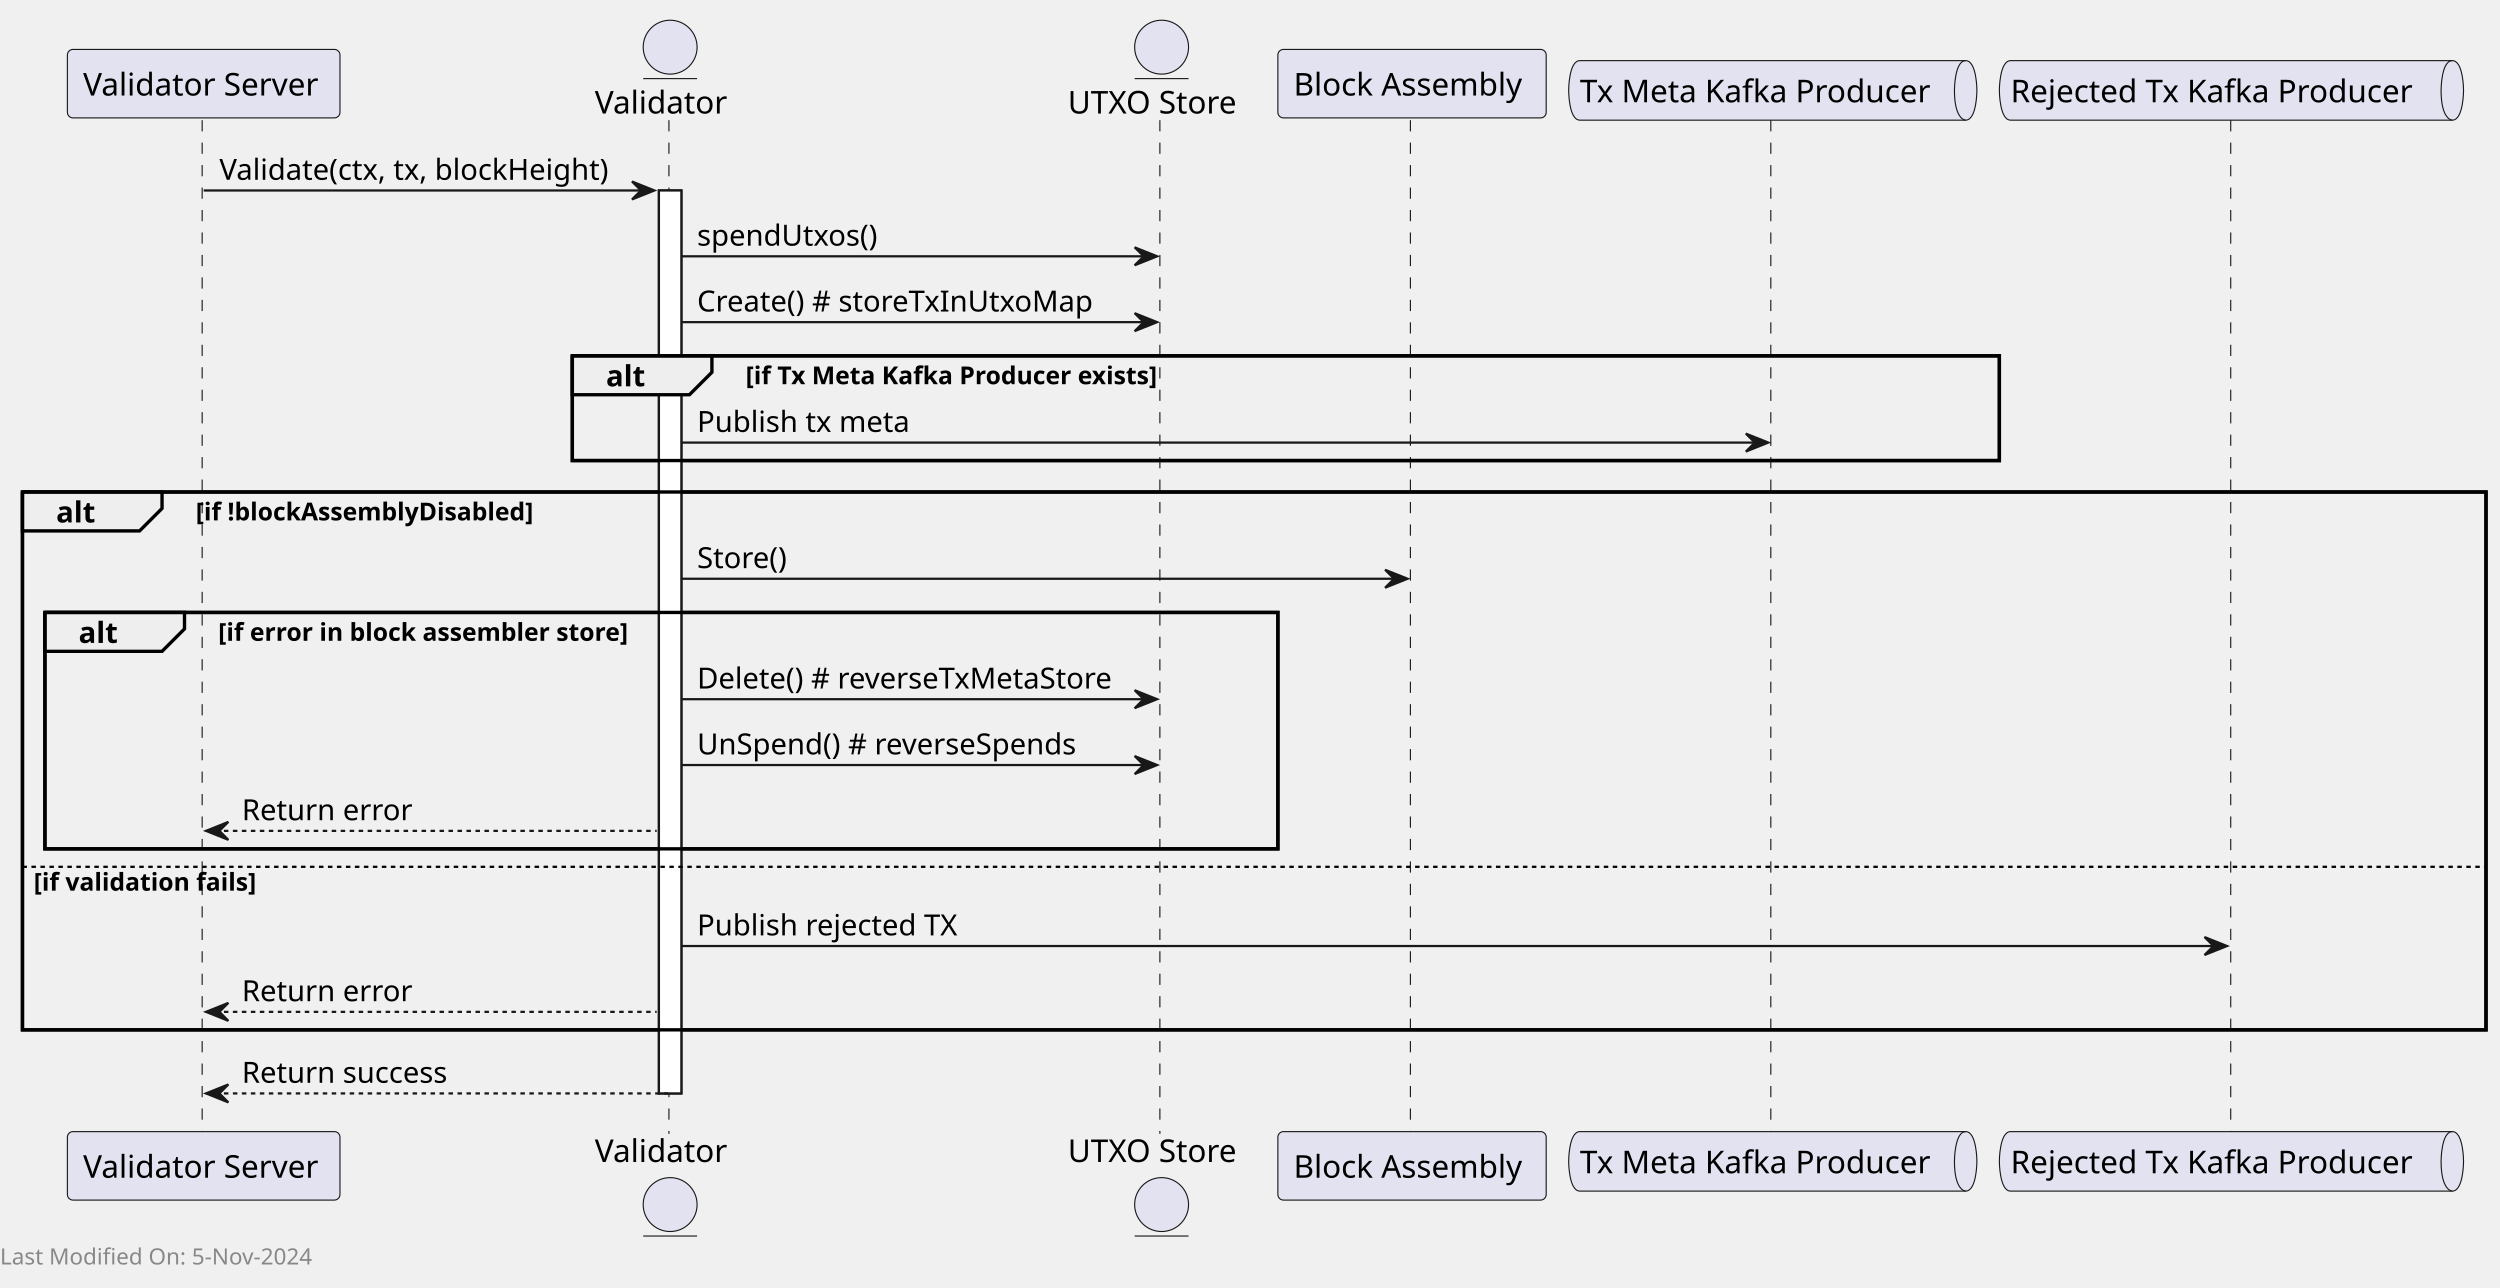
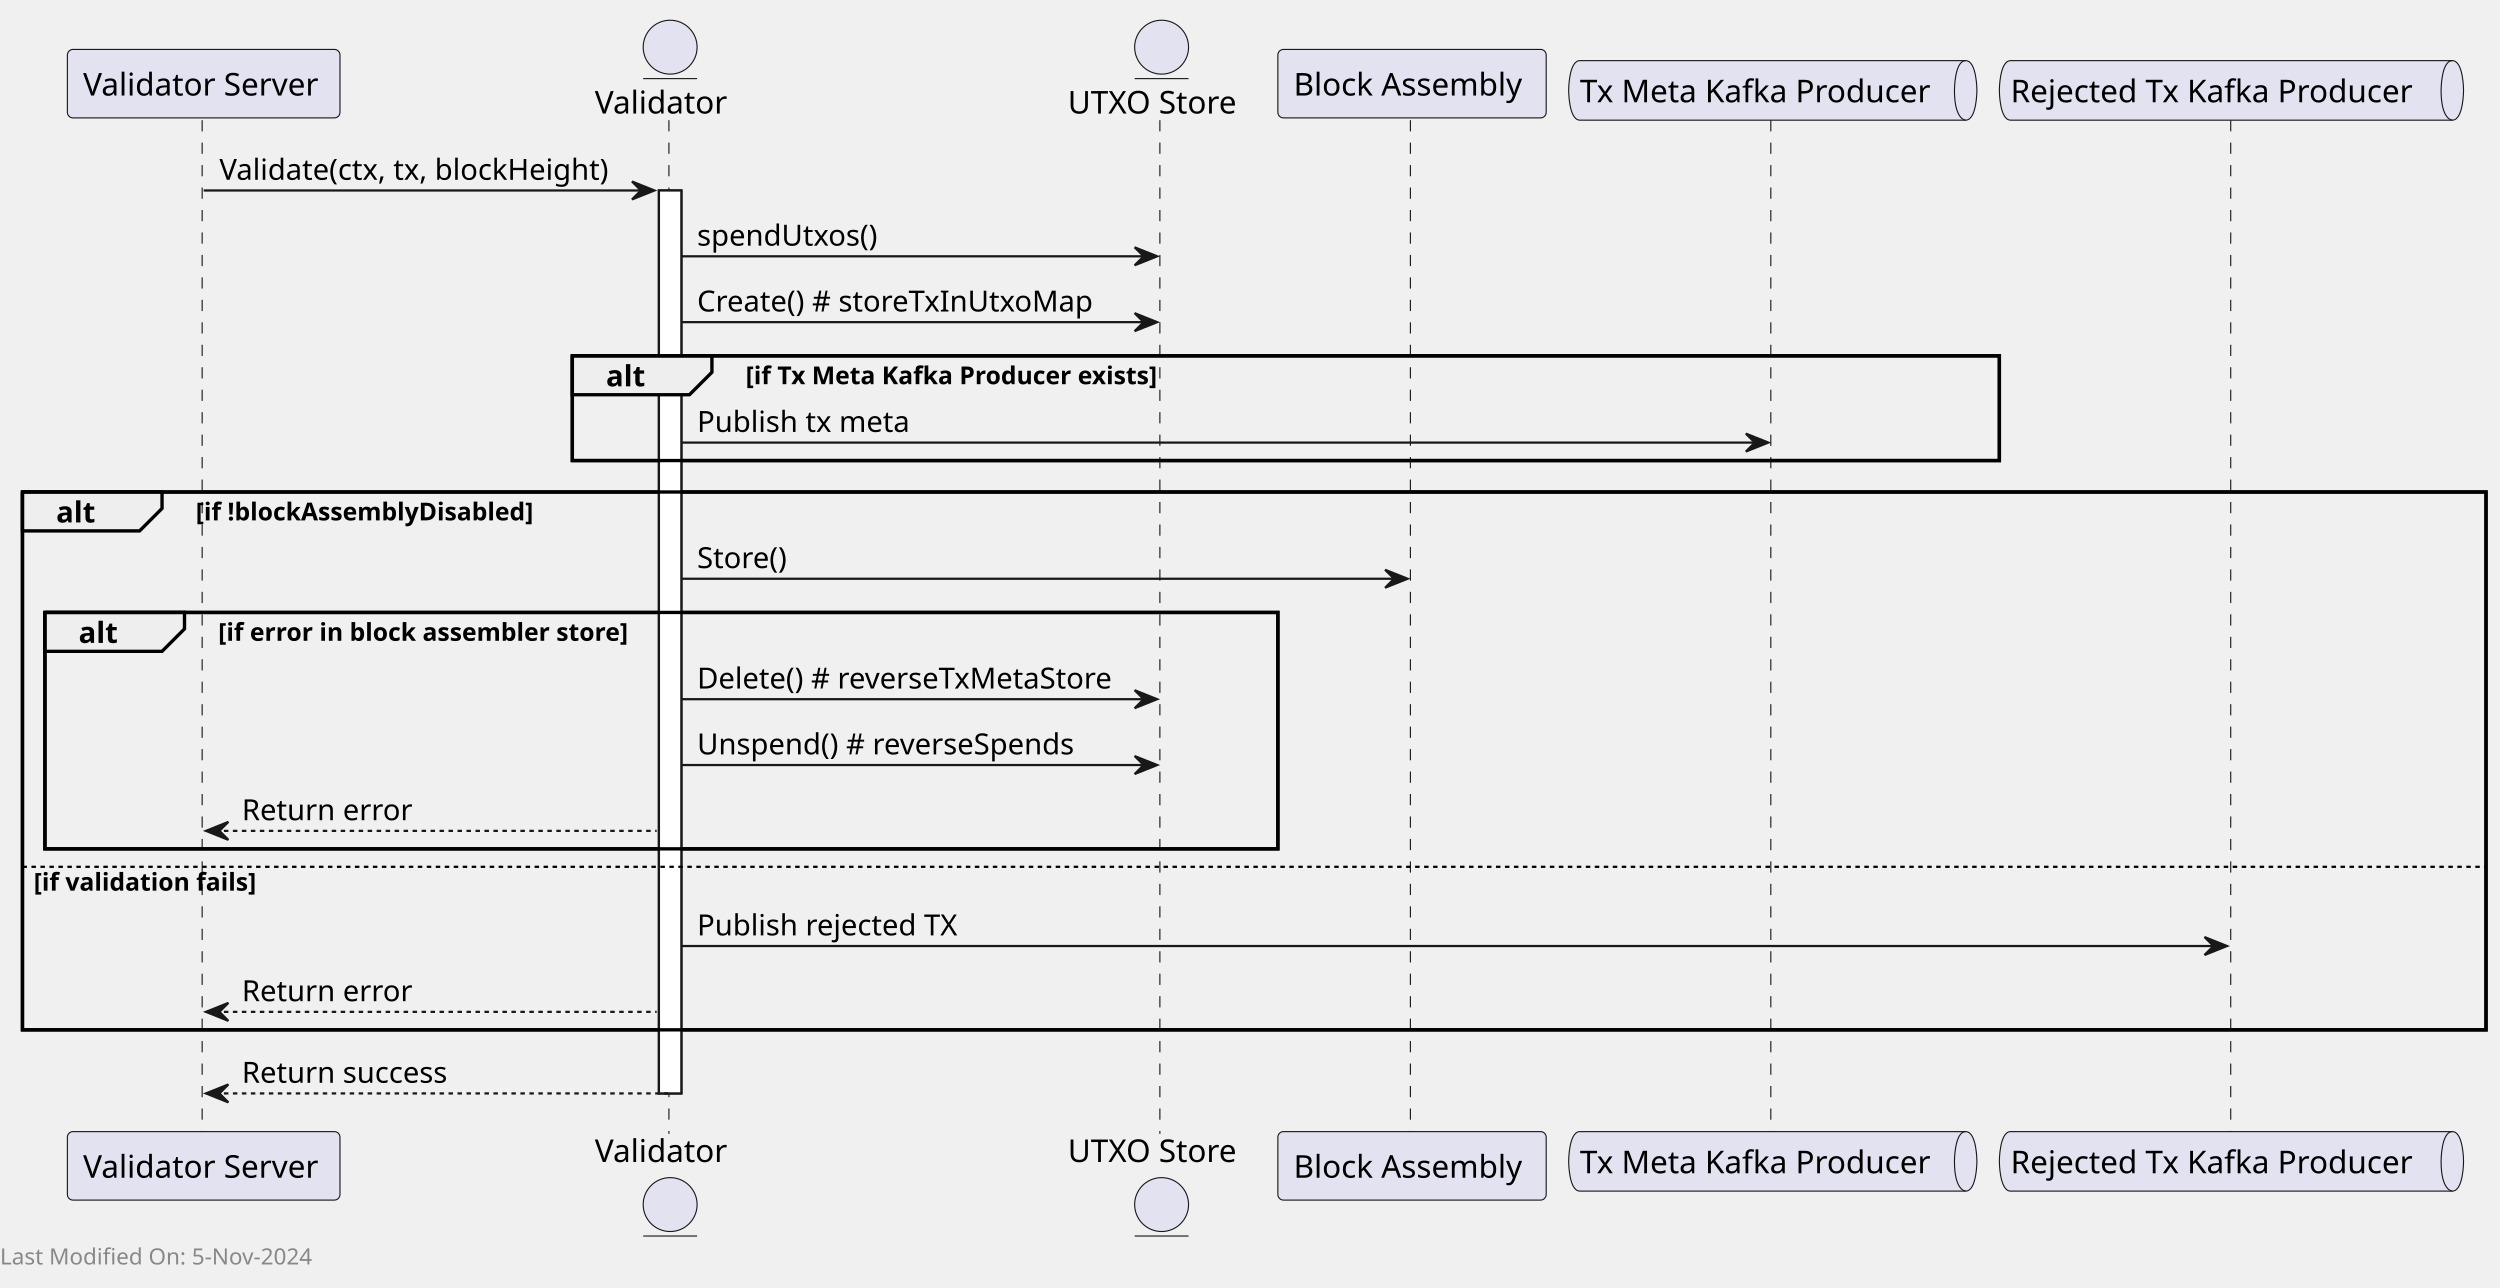
<svg xmlns="http://www.w3.org/2000/svg" contentStyleType="text/css" height="573px" preserveAspectRatio="none" style="width:1113px;height:573px;background:#FFFFFF;" version="1.1" viewBox="0 0 1113 573" width="1113px" zoomAndPan="magnify">
  <defs />
  <g>
    <rect fill="#FFFFFF" height="401.992" style="stroke:#181818;stroke-width:1.0;" width="10" x="293.349" y="84.799" />
    <rect fill="none" height="46.621" style="stroke:#000000;stroke-width:1.5;" width="635.311" x="254.806" y="158.42" />
    <rect fill="none" height="239.44" style="stroke:#000000;stroke-width:1.5;" width="1096.772" x="10" y="219.041" />
    <rect fill="none" height="105.242" style="stroke:#000000;stroke-width:1.5;" width="548.907" x="20" y="272.662" />
    <line style="stroke:#181818;stroke-width:0.5;stroke-dasharray:5.0,5.0;" x1="90" x2="90" y1="53.488" y2="504.791" />
    <line style="stroke:#181818;stroke-width:0.5;stroke-dasharray:5.0,5.0;" x1="297.806" x2="297.806" y1="53.488" y2="504.791" />
    <line style="stroke:#181818;stroke-width:0.5;stroke-dasharray:5.0,5.0;" x1="516.38" x2="516.38" y1="53.488" y2="504.791" />
    <line style="stroke:#181818;stroke-width:0.5;stroke-dasharray:5.0,5.0;" x1="627.907" x2="627.907" y1="53.488" y2="504.791" />
    <line style="stroke:#181818;stroke-width:0.5;stroke-dasharray:5.0,5.0;" x1="788.365" x2="788.365" y1="53.488" y2="504.791" />
    <line style="stroke:#181818;stroke-width:0.5;stroke-dasharray:5.0,5.0;" x1="993.117" x2="993.117" y1="53.488" y2="504.791" />
    <rect fill="#E2E2F0" height="30.488" rx="2.5" ry="2.5" style="stroke:#181818;stroke-width:0.5;" width="121.358" x="30" y="22" />
    <text fill="#000000" font-family="sans-serif" font-size="14" lengthAdjust="spacing" textLength="107.358" x="37" y="42.535">Validator Server</text>
    <rect fill="#E2E2F0" height="30.488" rx="2.5" ry="2.5" style="stroke:#181818;stroke-width:0.5;" width="121.358" x="30" y="503.791" />
    <text fill="#000000" font-family="sans-serif" font-size="14" lengthAdjust="spacing" textLength="107.358" x="37" y="524.326">Validator Server</text>
    <text fill="#000000" font-family="sans-serif" font-size="14" lengthAdjust="spacing" textLength="61.086" x="264.806" y="50.535">Validator</text>
    <ellipse cx="298.349" cy="21" fill="#E2E2F0" rx="12" ry="12" style="stroke:#181818;stroke-width:0.5;" />
    <line style="stroke:#181818;stroke-width:0.5;" x1="286.349" x2="310.349" y1="35" y2="35" />
    <text fill="#000000" font-family="sans-serif" font-size="14" lengthAdjust="spacing" textLength="61.086" x="264.806" y="517.326">Validator</text>
    <ellipse cx="298.349" cy="536.279" fill="#E2E2F0" rx="12" ry="12" style="stroke:#181818;stroke-width:0.5;" />
    <line style="stroke:#181818;stroke-width:0.5;" x1="286.349" x2="310.349" y1="550.279" y2="550.279" />
    <text fill="#000000" font-family="sans-serif" font-size="14" lengthAdjust="spacing" textLength="77.526" x="475.38" y="50.535">UTXO Store</text>
    <ellipse cx="517.144" cy="21" fill="#E2E2F0" rx="12" ry="12" style="stroke:#181818;stroke-width:0.5;" />
    <line style="stroke:#181818;stroke-width:0.5;" x1="505.144" x2="529.144" y1="35" y2="35" />
    <text fill="#000000" font-family="sans-serif" font-size="14" lengthAdjust="spacing" textLength="77.526" x="475.38" y="517.326">UTXO Store</text>
    <ellipse cx="517.144" cy="536.279" fill="#E2E2F0" rx="12" ry="12" style="stroke:#181818;stroke-width:0.5;" />
    <line style="stroke:#181818;stroke-width:0.5;" x1="505.144" x2="529.144" y1="550.279" y2="550.279" />
    <rect fill="#E2E2F0" height="30.488" rx="2.5" ry="2.5" style="stroke:#181818;stroke-width:0.5;" width="119.458" x="568.907" y="22" />
    <text fill="#000000" font-family="sans-serif" font-size="14" lengthAdjust="spacing" textLength="105.458" x="575.907" y="42.535">Block Assembly</text>
    <rect fill="#E2E2F0" height="30.488" rx="2.5" ry="2.5" style="stroke:#181818;stroke-width:0.5;" width="119.458" x="568.907" y="503.791" />
    <text fill="#000000" font-family="sans-serif" font-size="14" lengthAdjust="spacing" textLength="105.458" x="575.907" y="524.326">Block Assembly</text>
    <path d="M703.365,27 L875.117,27 C880.117,27 880.117,40.244 880.117,40.244 C880.117,40.244 880.117,53.488 875.117,53.488 L703.365,53.488 C698.365,53.488 698.365,40.244 698.365,40.244 C698.365,40.244 698.365,27 703.365,27 " fill="#E2E2F0" style="stroke:#181818;stroke-width:0.5;" />
    <path d="M875.117,27 C870.117,27 870.117,40.244 870.117,40.244 C870.117,53.488 875.117,53.488 875.117,53.488 " fill="none" style="stroke:#181818;stroke-width:0.5;" />
    <text fill="#000000" font-family="sans-serif" font-size="14" lengthAdjust="spacing" textLength="161.752" x="703.365" y="45.535">Tx Meta Kafka Producer</text>
    <path d="M703.365,503.791 L875.117,503.791 C880.117,503.791 880.117,517.035 880.117,517.035 C880.117,517.035 880.117,530.279 875.117,530.279 L703.365,530.279 C698.365,530.279 698.365,517.035 698.365,517.035 C698.365,517.035 698.365,503.791 703.365,503.791 " fill="#E2E2F0" style="stroke:#181818;stroke-width:0.5;" />
    <path d="M875.117,503.791 C870.117,503.791 870.117,517.035 870.117,517.035 C870.117,530.279 875.117,530.279 875.117,530.279 " fill="none" style="stroke:#181818;stroke-width:0.5;" />
    <text fill="#000000" font-family="sans-serif" font-size="14" lengthAdjust="spacing" textLength="161.752" x="703.365" y="522.326">Tx Meta Kafka Producer</text>
    <path d="M895.117,27 L1091.772,27 C1096.772,27 1096.772,40.244 1096.772,40.244 C1096.772,40.244 1096.772,53.488 1091.772,53.488 L895.117,53.488 C890.117,53.488 890.117,40.244 890.117,40.244 C890.117,40.244 890.117,27 895.117,27 " fill="#E2E2F0" style="stroke:#181818;stroke-width:0.5;" />
    <path d="M1091.772,27 C1086.772,27 1086.772,40.244 1086.772,40.244 C1086.772,53.488 1091.772,53.488 1091.772,53.488 " fill="none" style="stroke:#181818;stroke-width:0.5;" />
    <text fill="#000000" font-family="sans-serif" font-size="14" lengthAdjust="spacing" textLength="186.655" x="895.117" y="45.535">Rejected Tx Kafka Producer</text>
    <path d="M895.117,503.791 L1091.772,503.791 C1096.772,503.791 1096.772,517.035 1096.772,517.035 C1096.772,517.035 1096.772,530.279 1091.772,530.279 L895.117,530.279 C890.117,530.279 890.117,517.035 890.117,517.035 C890.117,517.035 890.117,503.791 895.117,503.791 " fill="#E2E2F0" style="stroke:#181818;stroke-width:0.5;" />
    <path d="M1091.772,503.791 C1086.772,503.791 1086.772,517.035 1086.772,517.035 C1086.772,530.279 1091.772,530.279 1091.772,530.279 " fill="none" style="stroke:#181818;stroke-width:0.5;" />
    <text fill="#000000" font-family="sans-serif" font-size="14" lengthAdjust="spacing" textLength="186.655" x="895.117" y="522.326">Rejected Tx Kafka Producer</text>
    <rect fill="#FFFFFF" height="401.992" style="stroke:#181818;stroke-width:1.0;" width="10" x="293.349" y="84.799" />
    <polygon fill="#181818" points="281.349,80.799,291.349,84.799,281.349,88.799,285.349,84.799" style="stroke:#181818;stroke-width:1.0;" />
    <line style="stroke:#181818;stroke-width:1.0;" x1="90.679" x2="287.349" y1="84.799" y2="84.799" />
    <text fill="#000000" font-family="sans-serif" font-size="13" lengthAdjust="spacing" textLength="183.669" x="97.679" y="80.057">Validate(ctx, tx, blockHeight)</text>
    <polygon fill="#181818" points="505.144,110.109,515.144,114.109,505.144,118.109,509.144,114.109" style="stroke:#181818;stroke-width:1.0;" />
    <line style="stroke:#181818;stroke-width:1.0;" x1="303.349" x2="511.144" y1="114.109" y2="114.109" />
    <text fill="#000000" font-family="sans-serif" font-size="13" lengthAdjust="spacing" textLength="83.211" x="310.349" y="109.367">spendUtxos()</text>
    <polygon fill="#181818" points="505.144,139.42,515.144,143.42,505.144,147.42,509.144,143.42" style="stroke:#181818;stroke-width:1.0;" />
    <line style="stroke:#181818;stroke-width:1.0;" x1="303.349" x2="511.144" y1="143.42" y2="143.42" />
    <text fill="#000000" font-family="sans-serif" font-size="13" lengthAdjust="spacing" textLength="182.171" x="310.349" y="138.678">Create() # storeTxInUtxoMap</text>
    <path d="M254.806,158.42 L316.944,158.42 L316.944,165.731 L306.944,175.731 L254.806,175.731 L254.806,158.42 " fill="#EEEEEE" style="stroke:#000000;stroke-width:1.5;" />
    <rect fill="none" height="46.621" style="stroke:#000000;stroke-width:1.5;" width="635.311" x="254.806" y="158.42" />
    <text fill="#000000" font-family="sans-serif" font-size="13" font-weight="bold" lengthAdjust="spacing" textLength="17.139" x="269.806" y="171.988">alt</text>
    <text fill="#000000" font-family="sans-serif" font-size="11" font-weight="bold" lengthAdjust="spacing" textLength="192.129" x="331.944" y="171.055">[if Tx Meta Kafka Producer exists]</text>
    <polygon fill="#181818" points="777.241,193.041,787.241,197.041,777.241,201.041,781.241,197.041" style="stroke:#181818;stroke-width:1.0;" />
    <line style="stroke:#181818;stroke-width:1.0;" x1="303.349" x2="783.241" y1="197.041" y2="197.041" />
    <text fill="#000000" font-family="sans-serif" font-size="13" lengthAdjust="spacing" textLength="98.128" x="310.349" y="192.299">Publish tx meta</text>
    <path d="M10,219.041 L72.139,219.041 L72.139,226.352 L62.139,236.352 L10,236.352 L10,219.041 " fill="#EEEEEE" style="stroke:#000000;stroke-width:1.5;" />
    <rect fill="none" height="239.44" style="stroke:#000000;stroke-width:1.5;" width="1096.772" x="10" y="219.041" />
    <text fill="#000000" font-family="sans-serif" font-size="13" font-weight="bold" lengthAdjust="spacing" textLength="17.139" x="25" y="232.609">alt</text>
    <text fill="#000000" font-family="sans-serif" font-size="11" font-weight="bold" lengthAdjust="spacing" textLength="158.587" x="87.139" y="231.676">[if !blockAssemblyDisabled]</text>
    <polygon fill="#181818" points="616.636,253.662,626.636,257.662,616.636,261.662,620.636,257.662" style="stroke:#181818;stroke-width:1.0;" />
    <line style="stroke:#181818;stroke-width:1.0;" x1="303.349" x2="622.636" y1="257.662" y2="257.662" />
    <text fill="#000000" font-family="sans-serif" font-size="13" lengthAdjust="spacing" textLength="40.866" x="310.349" y="252.92">Store()</text>
    <path d="M20,272.662 L82.139,272.662 L82.139,279.973 L72.139,289.973 L20,289.973 L20,272.662 " fill="#EEEEEE" style="stroke:#000000;stroke-width:1.5;" />
    <rect fill="none" height="105.242" style="stroke:#000000;stroke-width:1.5;" width="548.907" x="20" y="272.662" />
    <text fill="#000000" font-family="sans-serif" font-size="13" font-weight="bold" lengthAdjust="spacing" textLength="17.139" x="35" y="286.231">alt</text>
    <text fill="#000000" font-family="sans-serif" font-size="11" font-weight="bold" lengthAdjust="spacing" textLength="191.877" x="97.139" y="285.297">[if error in block assembler store]</text>
    <polygon fill="#181818" points="505.144,307.283,515.144,311.283,505.144,315.283,509.144,311.283" style="stroke:#181818;stroke-width:1.0;" />
    <line style="stroke:#181818;stroke-width:1.0;" x1="303.349" x2="511.144" y1="311.283" y2="311.283" />
    <text fill="#000000" font-family="sans-serif" font-size="13" lengthAdjust="spacing" textLength="189.795" x="310.349" y="306.541">Delete() # reverseTxMetaStore</text>
    <polygon fill="#181818" points="505.144,336.594,515.144,340.594,505.144,344.594,509.144,340.594" style="stroke:#181818;stroke-width:1.0;" />
    <line style="stroke:#181818;stroke-width:1.0;" x1="303.349" x2="511.144" y1="340.594" y2="340.594" />
-     <text fill="#000000" font-family="sans-serif" font-size="13" lengthAdjust="spacing" textLength="171.679" x="310.349" y="335.852">UnSpend() # reverseSpends</text>
+     <text fill="#000000" font-family="sans-serif" font-size="13" lengthAdjust="spacing" textLength="171.679" x="310.349" y="335.852">Unspend() # reverseSpends</text>
    <polygon fill="#181818" points="101.679,365.904,91.679,369.904,101.679,373.904,97.679,369.904" style="stroke:#181818;stroke-width:1.0;" />
    <line style="stroke:#181818;stroke-width:1.0;stroke-dasharray:2.0,2.0;" x1="95.679" x2="292.349" y1="369.904" y2="369.904" />
    <text fill="#000000" font-family="sans-serif" font-size="13" lengthAdjust="spacing" textLength="77.08" x="107.679" y="365.162">Return error</text>
    <line style="stroke:#000000;stroke-width:1.0;stroke-dasharray:2.0,2.0;" x1="10" x2="1106.772" y1="385.904" y2="385.904" />
    <text fill="#000000" font-family="sans-serif" font-size="11" font-weight="bold" lengthAdjust="spacing" textLength="104.129" x="15" y="396.539">[if validation fails]</text>
    <polygon fill="#181818" points="981.444,417.17,991.444,421.17,981.444,425.17,985.444,421.17" style="stroke:#181818;stroke-width:1.0;" />
    <line style="stroke:#181818;stroke-width:1.0;" x1="303.349" x2="987.444" y1="421.17" y2="421.17" />
    <text fill="#000000" font-family="sans-serif" font-size="13" lengthAdjust="spacing" textLength="120.936" x="310.349" y="416.428">Publish rejected TX</text>
    <polygon fill="#181818" points="101.679,446.481,91.679,450.481,101.679,454.481,97.679,450.481" style="stroke:#181818;stroke-width:1.0;" />
    <line style="stroke:#181818;stroke-width:1.0;stroke-dasharray:2.0,2.0;" x1="95.679" x2="292.349" y1="450.481" y2="450.481" />
    <text fill="#000000" font-family="sans-serif" font-size="13" lengthAdjust="spacing" textLength="77.08" x="107.679" y="445.738">Return error</text>
    <polygon fill="#181818" points="101.679,482.791,91.679,486.791,101.679,490.791,97.679,486.791" style="stroke:#181818;stroke-width:1.0;" />
    <line style="stroke:#181818;stroke-width:1.0;stroke-dasharray:2.0,2.0;" x1="95.679" x2="297.349" y1="486.791" y2="486.791" />
    <text fill="#000000" font-family="sans-serif" font-size="13" lengthAdjust="spacing" textLength="94.402" x="107.679" y="482.049">Return success</text>
    <text fill="#888888" font-family="sans-serif" font-size="10" lengthAdjust="spacing" textLength="154.839" x="0" y="562.947">Last Modified On: 5-Nov-2024</text>
  </g>
</svg>
